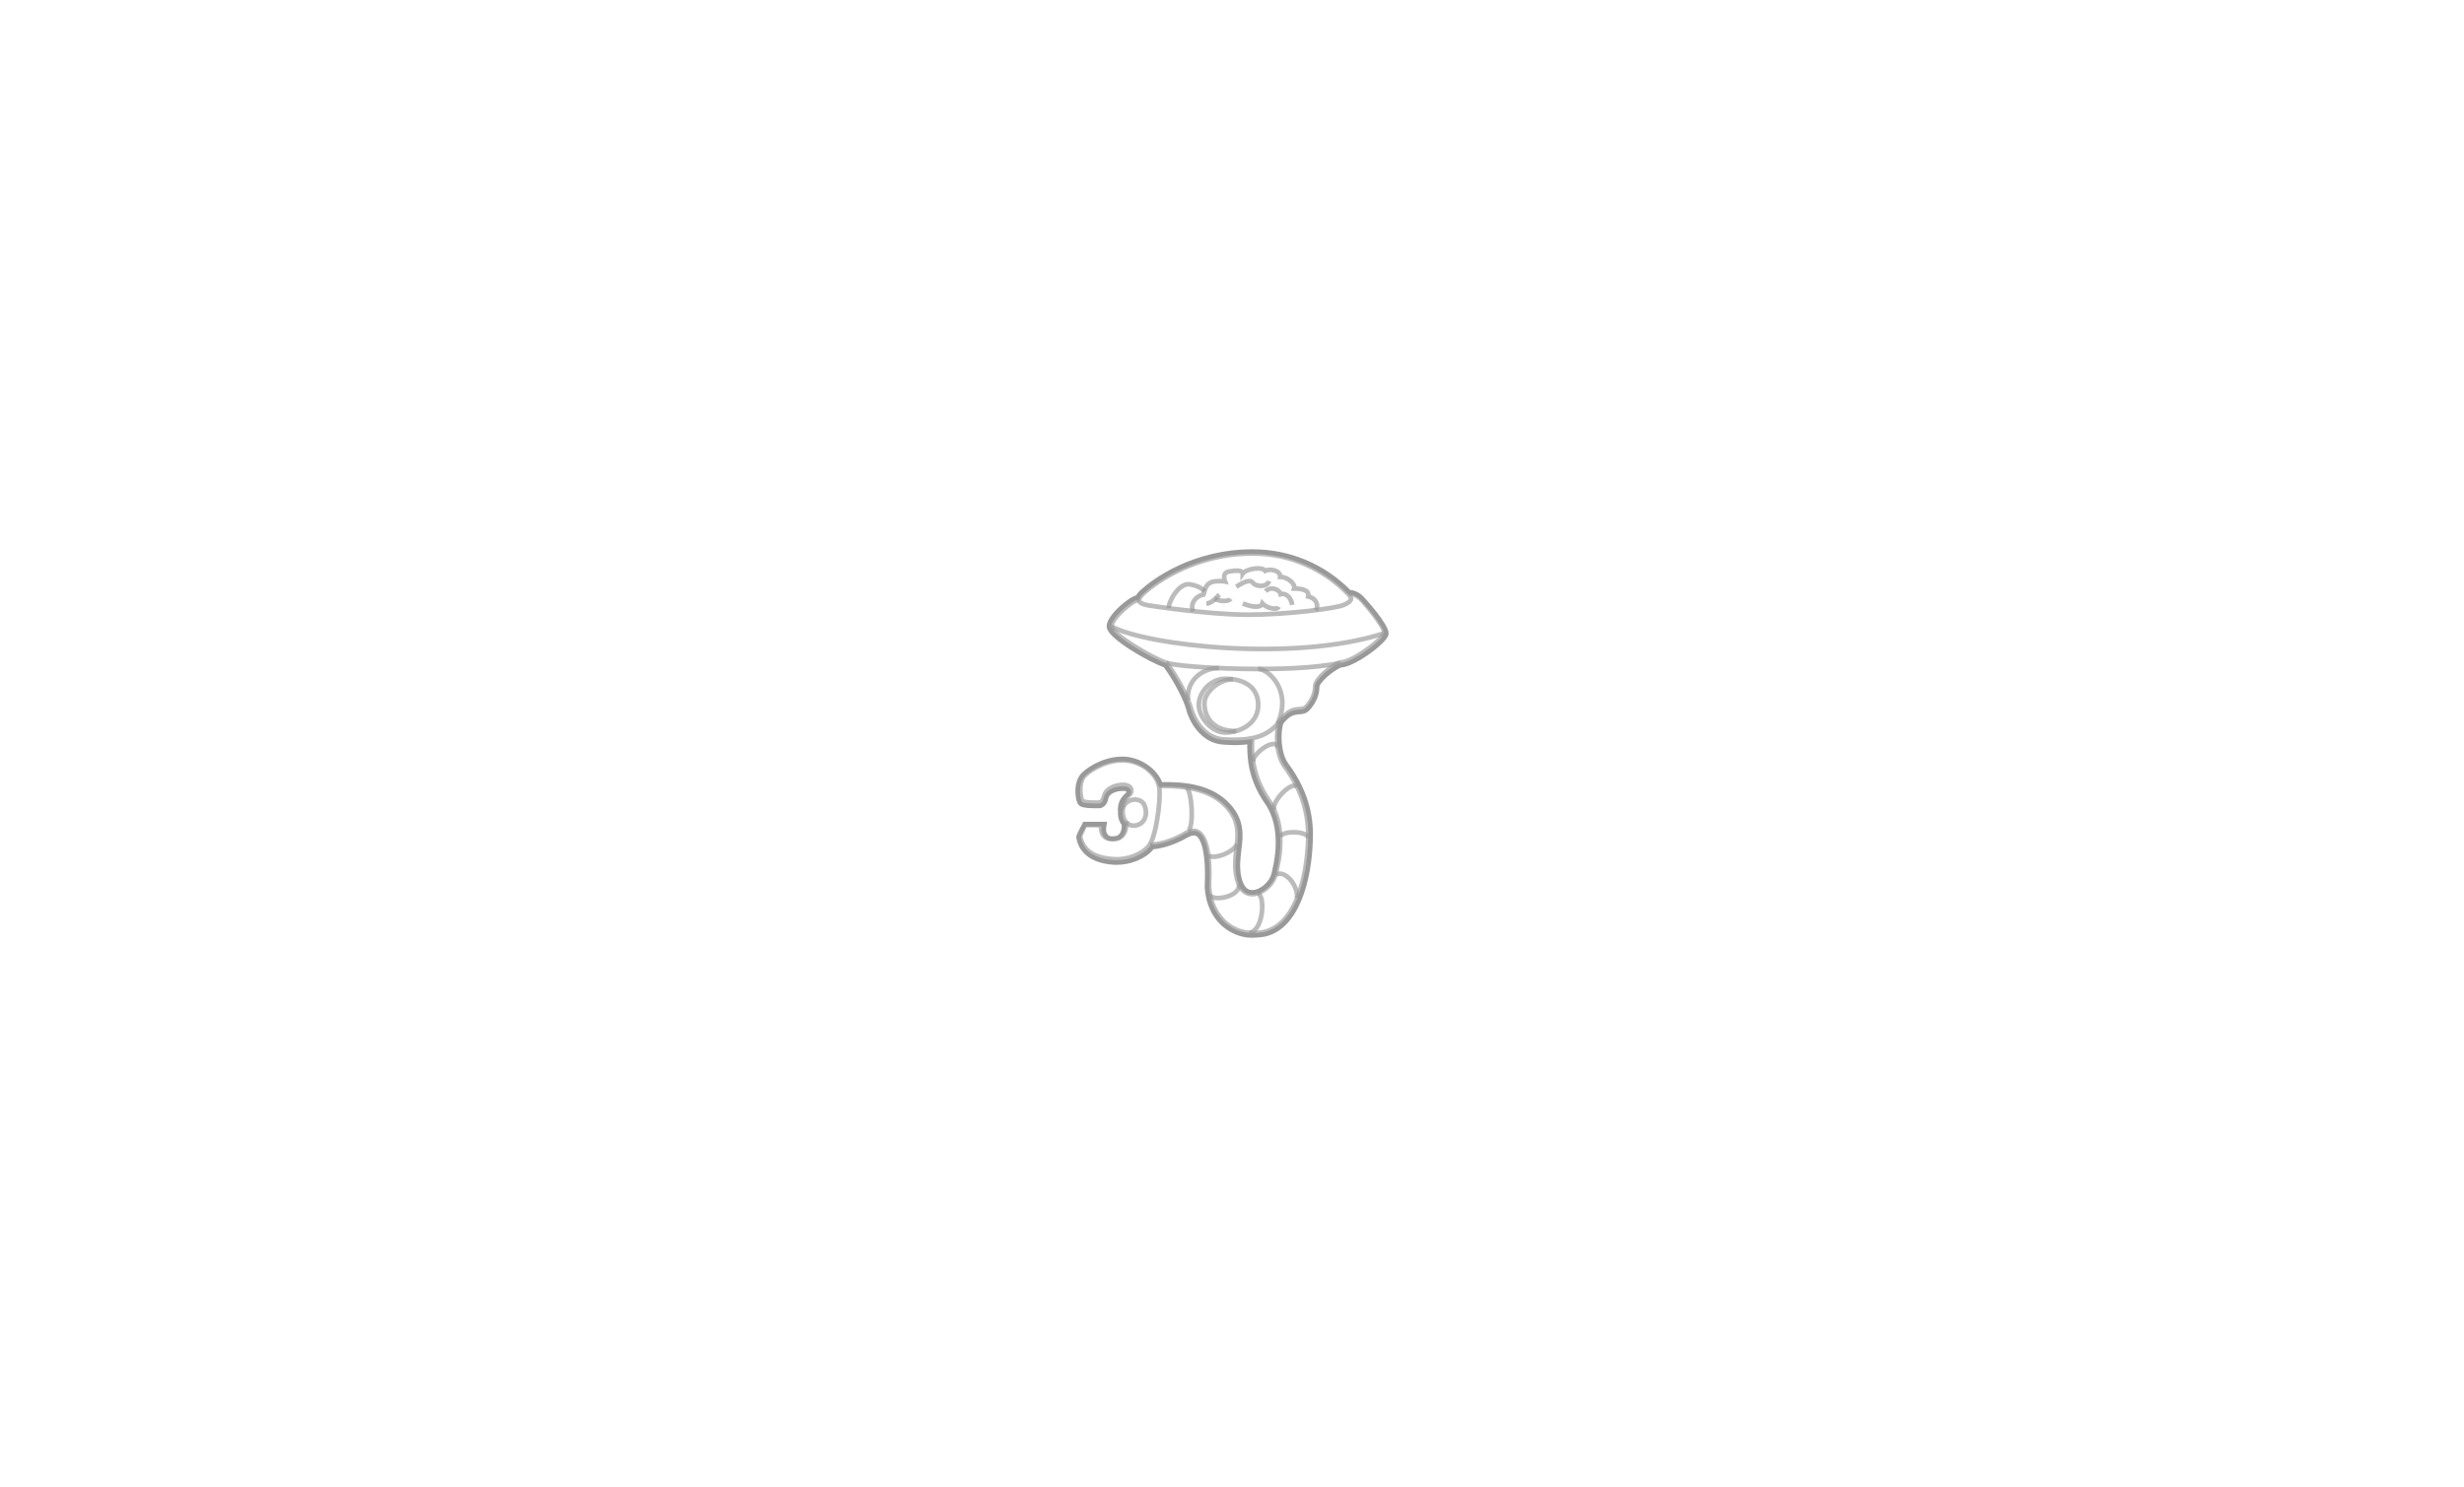
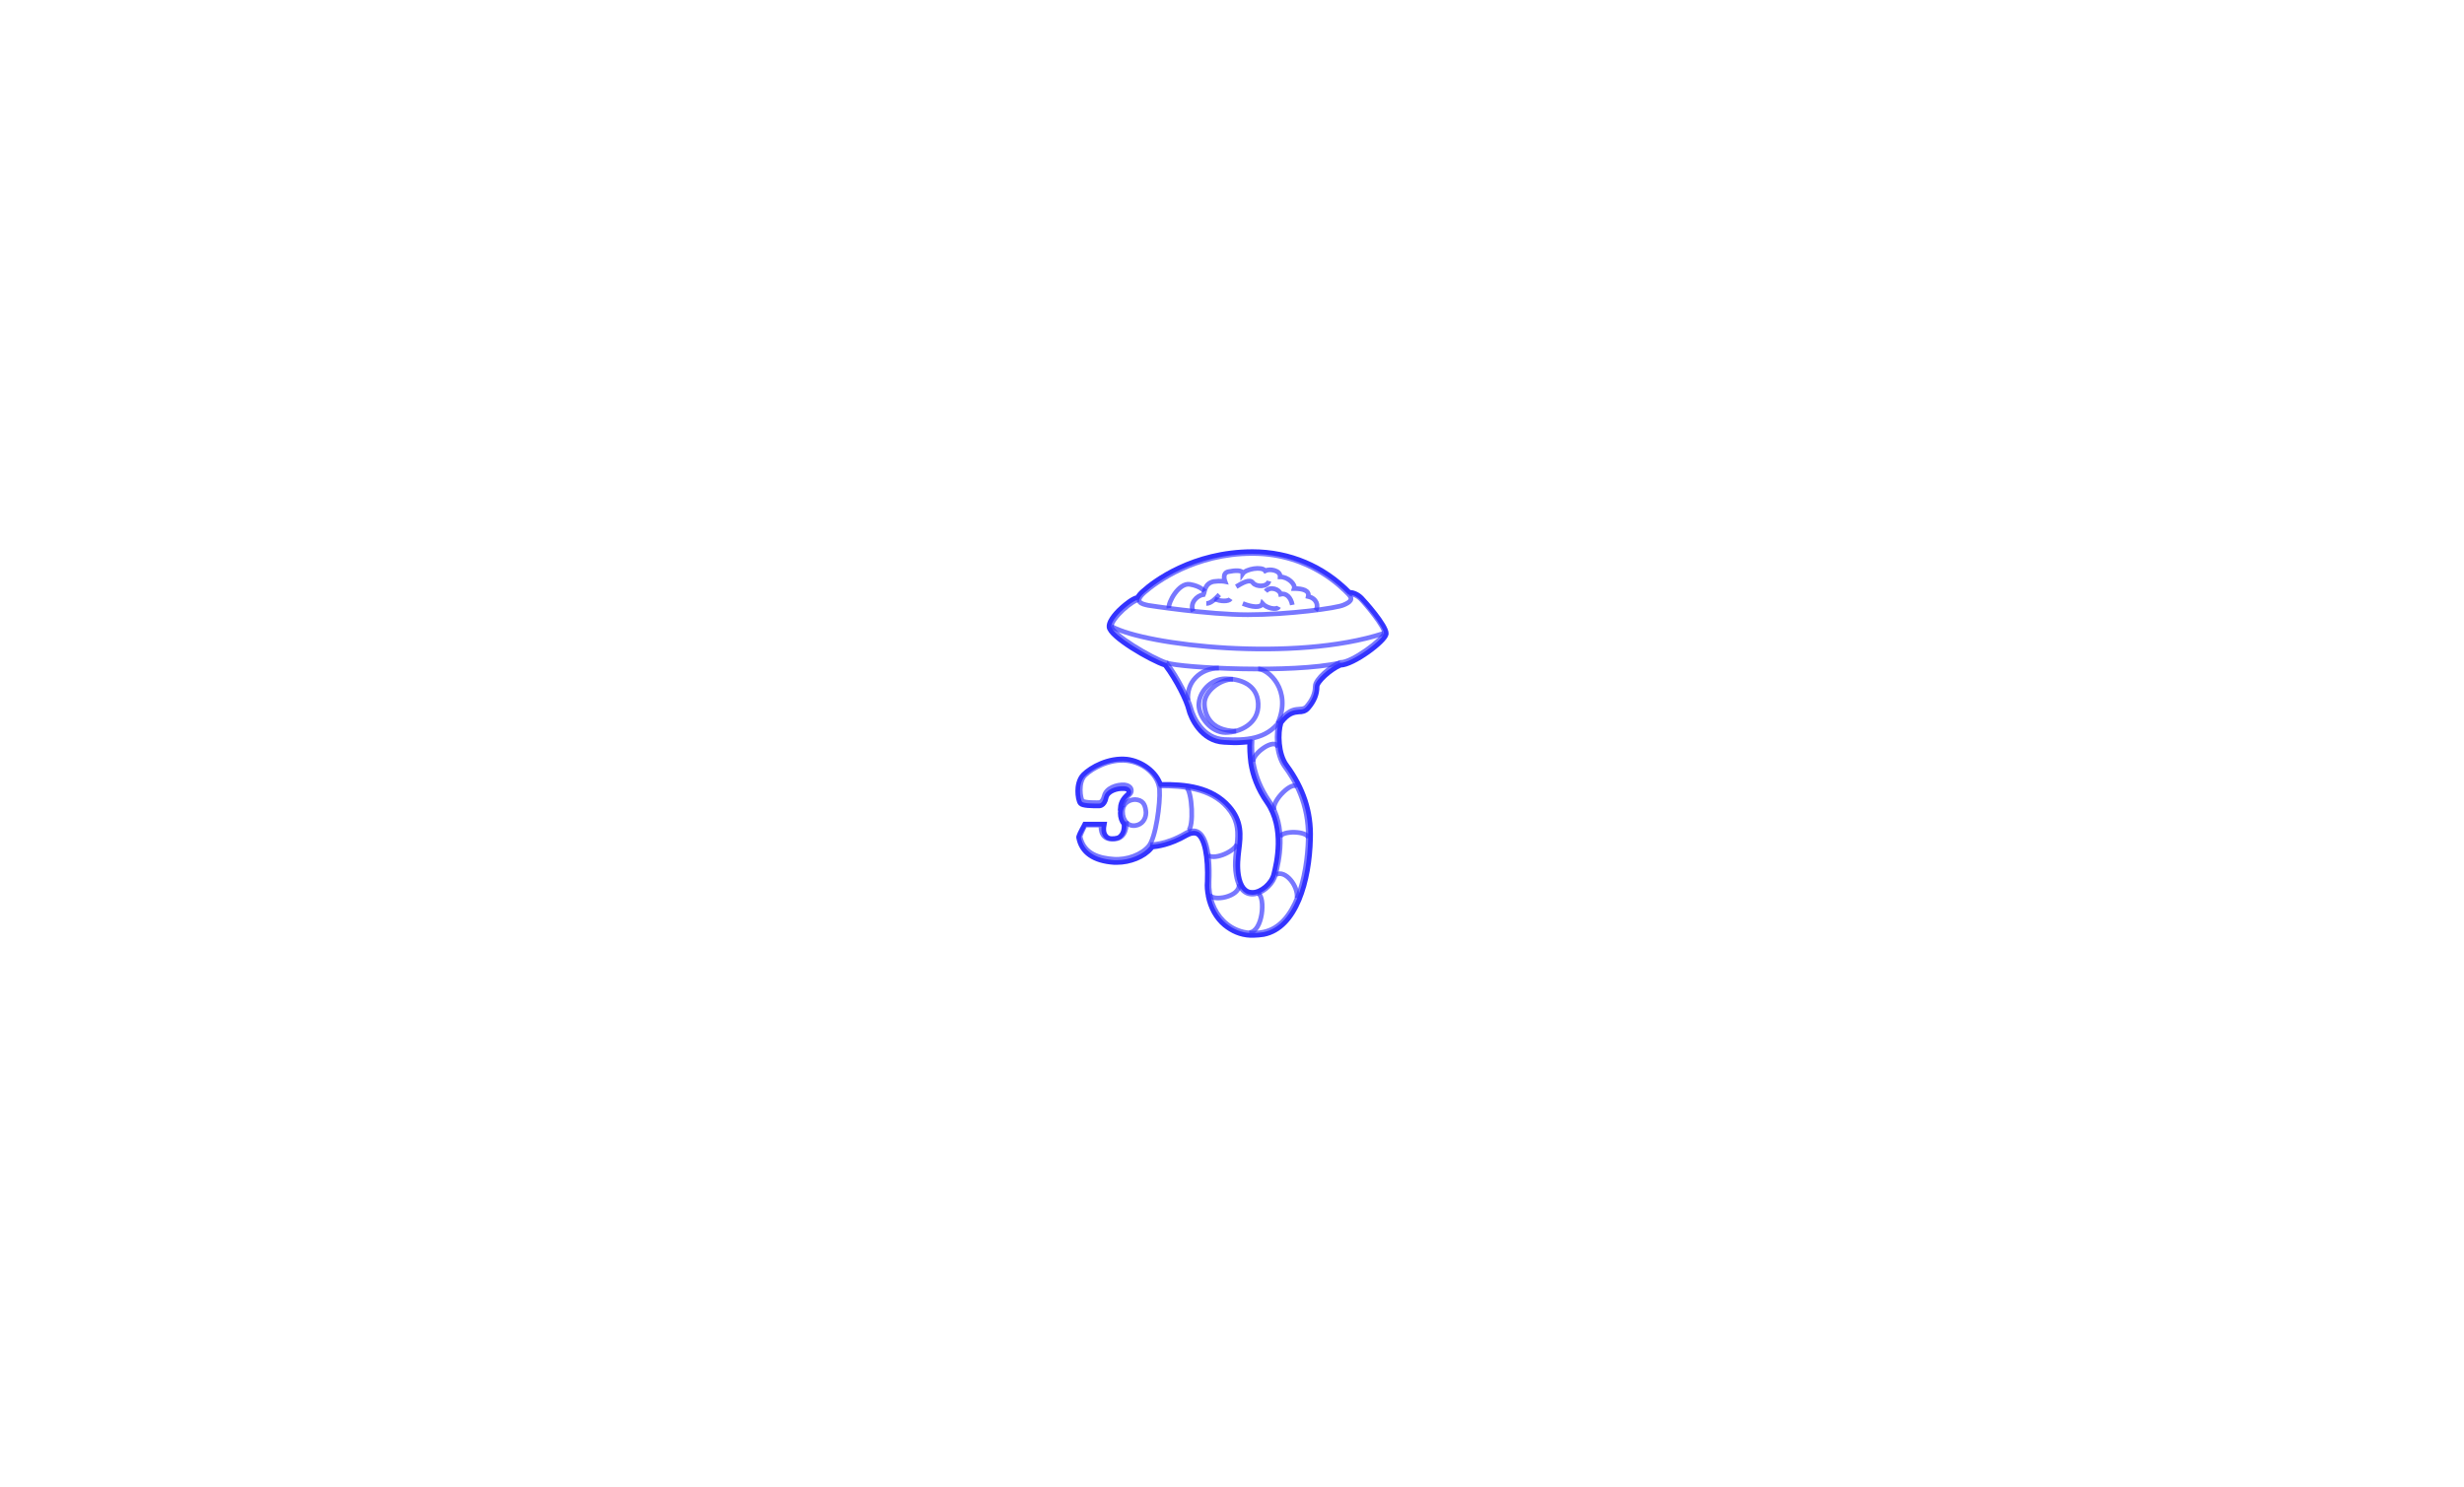
<svg id="bp-001" viewBox="0 0 527 318">
  <style type="text/css">
- 		.st0{fill:#fff6;stroke:#999;stroke-miterlimit:10;}
- 		.st1{fill:none;stroke:#999a;stroke-miterlimit:10;}
+ 		.st0{fill:#fff6;stroke:#33f;stroke-miterlimit:10;}
+ 		.st1{fill:none;stroke:#33fa;stroke-miterlimit:10;}
</style>
  <g>
    <path class="st0" d="M291.2,127.9c-1-1-2.1-1.2-2.6-1.2l0,0c-5.5-5.6-12.8-8.7-20.7-8.7c-12.8,0-21.2,6.4-23.4,8.4   c-0.6,0.5-1,1-1.2,1.4c-1.1,0.2-2.6,1.5-3.3,2.1c-0.7,0.6-2.9,2.7-2.8,4.2c0.1,2.1,8.9,7.2,12,8.2c2.5,3.3,4.6,7.7,5,9.4   c0.4,1.8,2.7,6.9,7.6,7.1c0.7,0,1.4,0.1,2.2,0.1c1.1,0,2.2-0.1,3.3-0.2c-0.1,1.3,0,2.8,0.2,4.5c0,0,0,0,0,0l0,0   c0.4,2.6,1.4,5.5,3.5,8.5c3.8,5.5,2,13,1.4,15.4c-0.5,1.9-2.7,3.8-4.5,3.8c0,0-0.1,0-0.1,0c-1.5,0-2.5-1.3-2.9-3.7   c-0.3-1.9-0.1-3.7,0.1-5.4c0.4-3.1,0.7-6.1-2.1-9.3c-3.7-4.2-9.4-4.8-14.7-4.7c-0.9-2.7-3.9-5-7.2-5.4c-3.9-0.4-7.7,1.7-9.3,3.3   c-1,1-1.2,2.6-1.2,3.5c0,1,0.2,2.3,0.6,2.7c0.5,0.5,2.4,0.5,3.8,0.5c0.1,0,1.3,0.2,1.7-1.8c0.3-1.3,2.2-2,3.8-1.9   c0.5,0,0.9,0.2,1,0.5c0.1,0.2,0,0.4,0,0.5c0,0.1-0.2,0.2-0.3,0.3c-0.5,0.5-1.4,1.3-1.5,2.9l0.2,0c-0.1,0.3-0.2,0.7-0.2,1   c0,1,0.3,1.8,0.8,2.4c0.1,1.1-0.2,2-0.7,2.5c-0.4,0.5-1.1,0.6-1.9,0.6c-0.6,0-1-0.2-1.3-0.6c-0.6-0.7-0.4-1.9-0.4-1.9l0.1-0.6h-4.2   l-0.1,0.2c0,0.1-0.9,1.5-1.2,2.5l0,0.1l0,0.1c0.6,3.2,3.2,5,7.6,5.3c0.2,0,0.4,0,0.6,0c2.8,0,5.8-1.2,7.3-3   c0.1-0.1,0.2-0.2,0.2-0.3c1-0.1,3.8-0.4,7.4-2.5c0.9-0.5,1.7-0.6,2.3-0.3c1.5,0.9,2.3,4.8,2.1,10.2c-0.1,1,0,2,0.2,3l0,0   c0,0,0,0,0,0.1c0.5,2.5,1.7,4.7,3.5,6.2c1.6,1.3,3.4,2.1,5.5,2.2l0,0c0,0,0,0,0,0c0.2,0,0.5,0,0.7,0c0.7,0,1.5-0.1,2.2-0.2   c7-1.4,9.8-11.5,10-20.5c0.2-5.7-1.5-10.8-5.1-15.7c-1.8-2.4-1.9-6.9-1.2-9.1c1.6-2.1,2.8-2.2,3.8-2.3c0.7,0,1.4-0.1,2-0.8   c1.3-1.5,1.9-3,1.9-4.6c0-1.1,2.9-3.7,5-4.6c2.7,0,9.6-5.1,9.8-6.7C296.6,133.8,291.7,128.4,291.2,127.9z" />
  </g>
  <g>
    <path class="st1" d="M245.6,129.5c-1.4-0.3-3.2-0.7-0.8-2.8c2.4-2.1,10.7-8.3,23.1-8.3c12.4,0,19.4,7.6,20.5,8.7   c1.1,1.1,0.4,1.7-1,2.3c-1.4,0.7-12,2.1-20.5,2.1S245.6,129.5,245.6,129.5z" />
    <path class="st1" d="M243.7,128.3c-1.3-0.2-6.1,4.1-6,5.7c0.1,1.7,8.7,6.8,11.8,7.8c2.5,3.3,4.7,7.8,5.2,9.7s2.6,6.5,7.2,6.7   c4.5,0.2,8.9,0,11.8-3.9c2.9-3.9,4.6-1.8,5.8-3.2c1.2-1.4,1.8-2.8,1.8-4.3c0-1.5,3.3-4.3,5.4-5.1c2.4,0.1,9.2-5,9.4-6.3   c0.1-1.3-4-6.2-5.1-7.3c-1.1-1.1-2.4-1.1-2.4-1.1" />
    <path class="st1" d="M237.7,134c7.4,4.1,39.2,7.7,58.2,1.5" />
    <path class="st1" d="M249.5,141.8c3.3,1.1,27,2.3,37.1,0" />
    <path class="st1" d="M254.1,149.8c-0.4-3.8,2.5-6.8,6.6-6.9" />
    <path class="st1" d="M269.1,143.1c2.1,0,7.3,4.5,4.2,11.6" />
    <path class="st1" d="M262.1,145.2c-3.2,0-5.7,2.9-5.7,5.6c0,2.5,2.6,5.9,5.7,5.9c3.1,0,7.2-1.9,7-6.2   C268.9,146.3,265.1,145.2,262.1,145.2z" />
    <path class="st1" d="M263.7,145.3c-2.8,0-6.1,2.6-6.1,5.2c0,2.2,1.2,5.9,6.8,5.9" />
    <path class="st1" d="M267.8,158.3c-0.2,3,0.1,7.9,3.6,13c3.9,5.6,2.1,13.1,1.4,15.8c-0.9,3.6-7.2,7.2-8.4,0.1   c-1-5.4,2.3-9.7-1.9-14.5c-3.6-4.1-9.4-4.6-14.5-4.6" />
    <path class="st1" d="M273.6,154.4c-0.7,2.1-0.8,6.9,1.2,9.6c2,2.7,5.2,7.8,5,15.4c-0.2,8-2.6,18.6-9.6,20   c-7,1.4-11.9-4.2-11.6-10.8c0.3-6.6-0.9-12.8-5.1-10.3c-4.2,2.5-7.5,2.4-7.5,2.4" />
    <path class="st1" d="M243.3,171.1c-1.3-0.3-3.2,0.5-3.2,2.5s1.2,3.2,2.7,3s2.3-1.4,2.3-2.8C245,172.5,244.7,171.4,243.3,171.1z" />
    <path class="st1" d="M240.1,172.6c0.2-1.8,1.4-2.4,1.7-2.9c0.3-0.4,0.4-1.6-1.3-1.8c-1.7-0.1-3.9,0.7-4.3,2.3   c-0.4,1.6-1.2,1.5-1.2,1.5s-3.1,0.1-3.5-0.4c-0.4-0.4-1-4,0.6-5.5c1.6-1.5,5.2-3.5,8.9-3.1c3.7,0.4,6.8,3.2,7,6.2   c0.2,2.9-0.8,10.3-2.3,12.1c-1.5,1.8-4.6,3-7.5,2.8s-6.4-1-7.2-4.9c0.3-0.9,1.1-2.4,1.1-2.4h3.4c0,0-0.4,2.9,2.2,3   c2.6,0.2,3.3-1.8,3.2-3.8" />
    <path class="st1" d="M253.7,168.4c1.3,0.7,1.7,8.7,0.4,9.3" />
    <path class="st1" d="M264.6,180.6c-1,1.9-5.2,3.4-6.2,2.3" />
    <path class="st1" d="M258.7,191.3c0.4,1.7,6.7,0.6,6.3-2.2" />
    <path class="st1" d="M267.2,199.5c2.9-0.2,3.5-7.5,1.9-8.4" />
    <path class="st1" d="M277.4,192.1c0.3-2.6-2.5-6.1-4.5-5" />
    <path class="st1" d="M273.8,179.1c0.2-1.5,6-1.4,6,0.2" />
    <path class="st1" d="M272.5,173.3c-0.6-2,4.1-6.5,4.9-4.9" />
    <path class="st1" d="M268,163c-0.2-1.8,4.8-5.4,5.3-3.1" />
    <path class="st1" d="M250,130.1c-0.2-1.2,2.1-5.5,4.5-5.1c2.4,0.4,3.1,1.5,3.1,1.5" />
    <path class="st1" d="M255.2,130.8c-0.8-1.7,0.7-3.4,2.2-3.6c0.3-0.6,0.2-2.4,2.2-2.8c1.4-0.2,2.4,0,2.4,0s-0.7-1.8,0.7-2.1   c1.4-0.3,3.1-0.4,3.1,0.4c0.7-1,4.1-1.6,4.8-0.6c1-0.5,3.3-0.1,3.2,1.3c1.7,0,3.3,1.6,3,2.5c1.8,0,3.3,0.4,3,1.7   c1.8,0.4,2.3,2,1.6,3" />
    <path class="st1" d="M258,129.1c1.1,0,2.1-1.2,2.8-1.9" />
    <path class="st1" d="M259.8,128.1c1.2,0.6,3,0.6,3.4,0" />
    <path class="st1" d="M264.4,125.5c1.2-0.7,2.9-1.8,3.6-0.8c0.7,0.9,3.1,0.9,3.4-0.4" />
    <path class="st1" d="M276.4,129.4c-0.3-1.6-1.3-2.6-2.5-2.3c-0.2-1-2.2-1.8-3.2-0.6" />
    <path class="st1" d="M265.8,129.1c2,0.8,3.9,1,4.2,0c0.9,1,3.1,1.5,3.5,0.7" />
  </g>
</svg>
